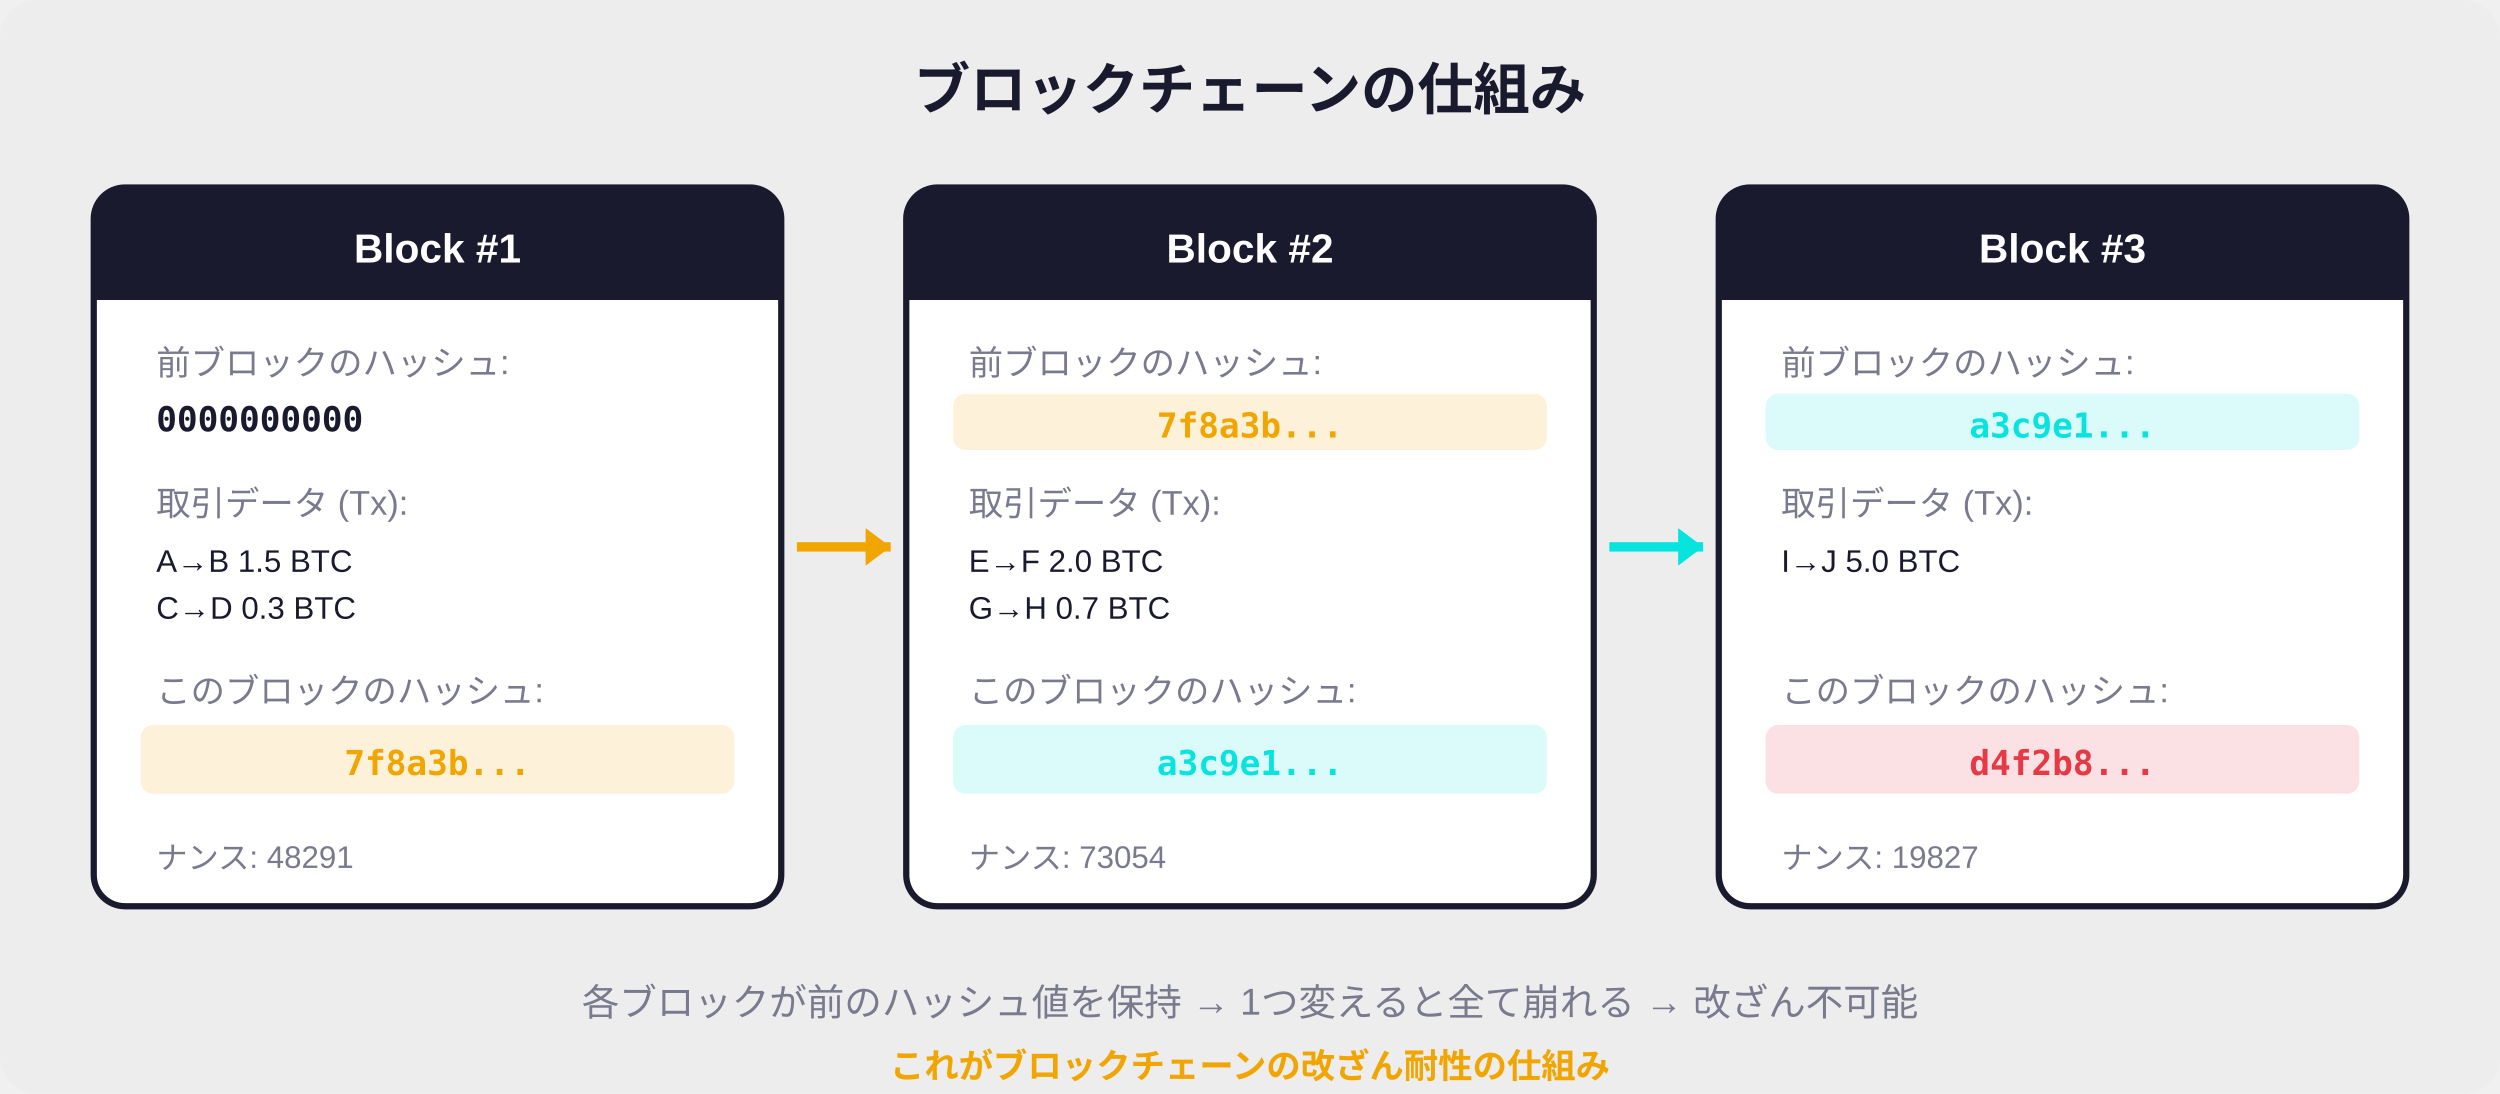
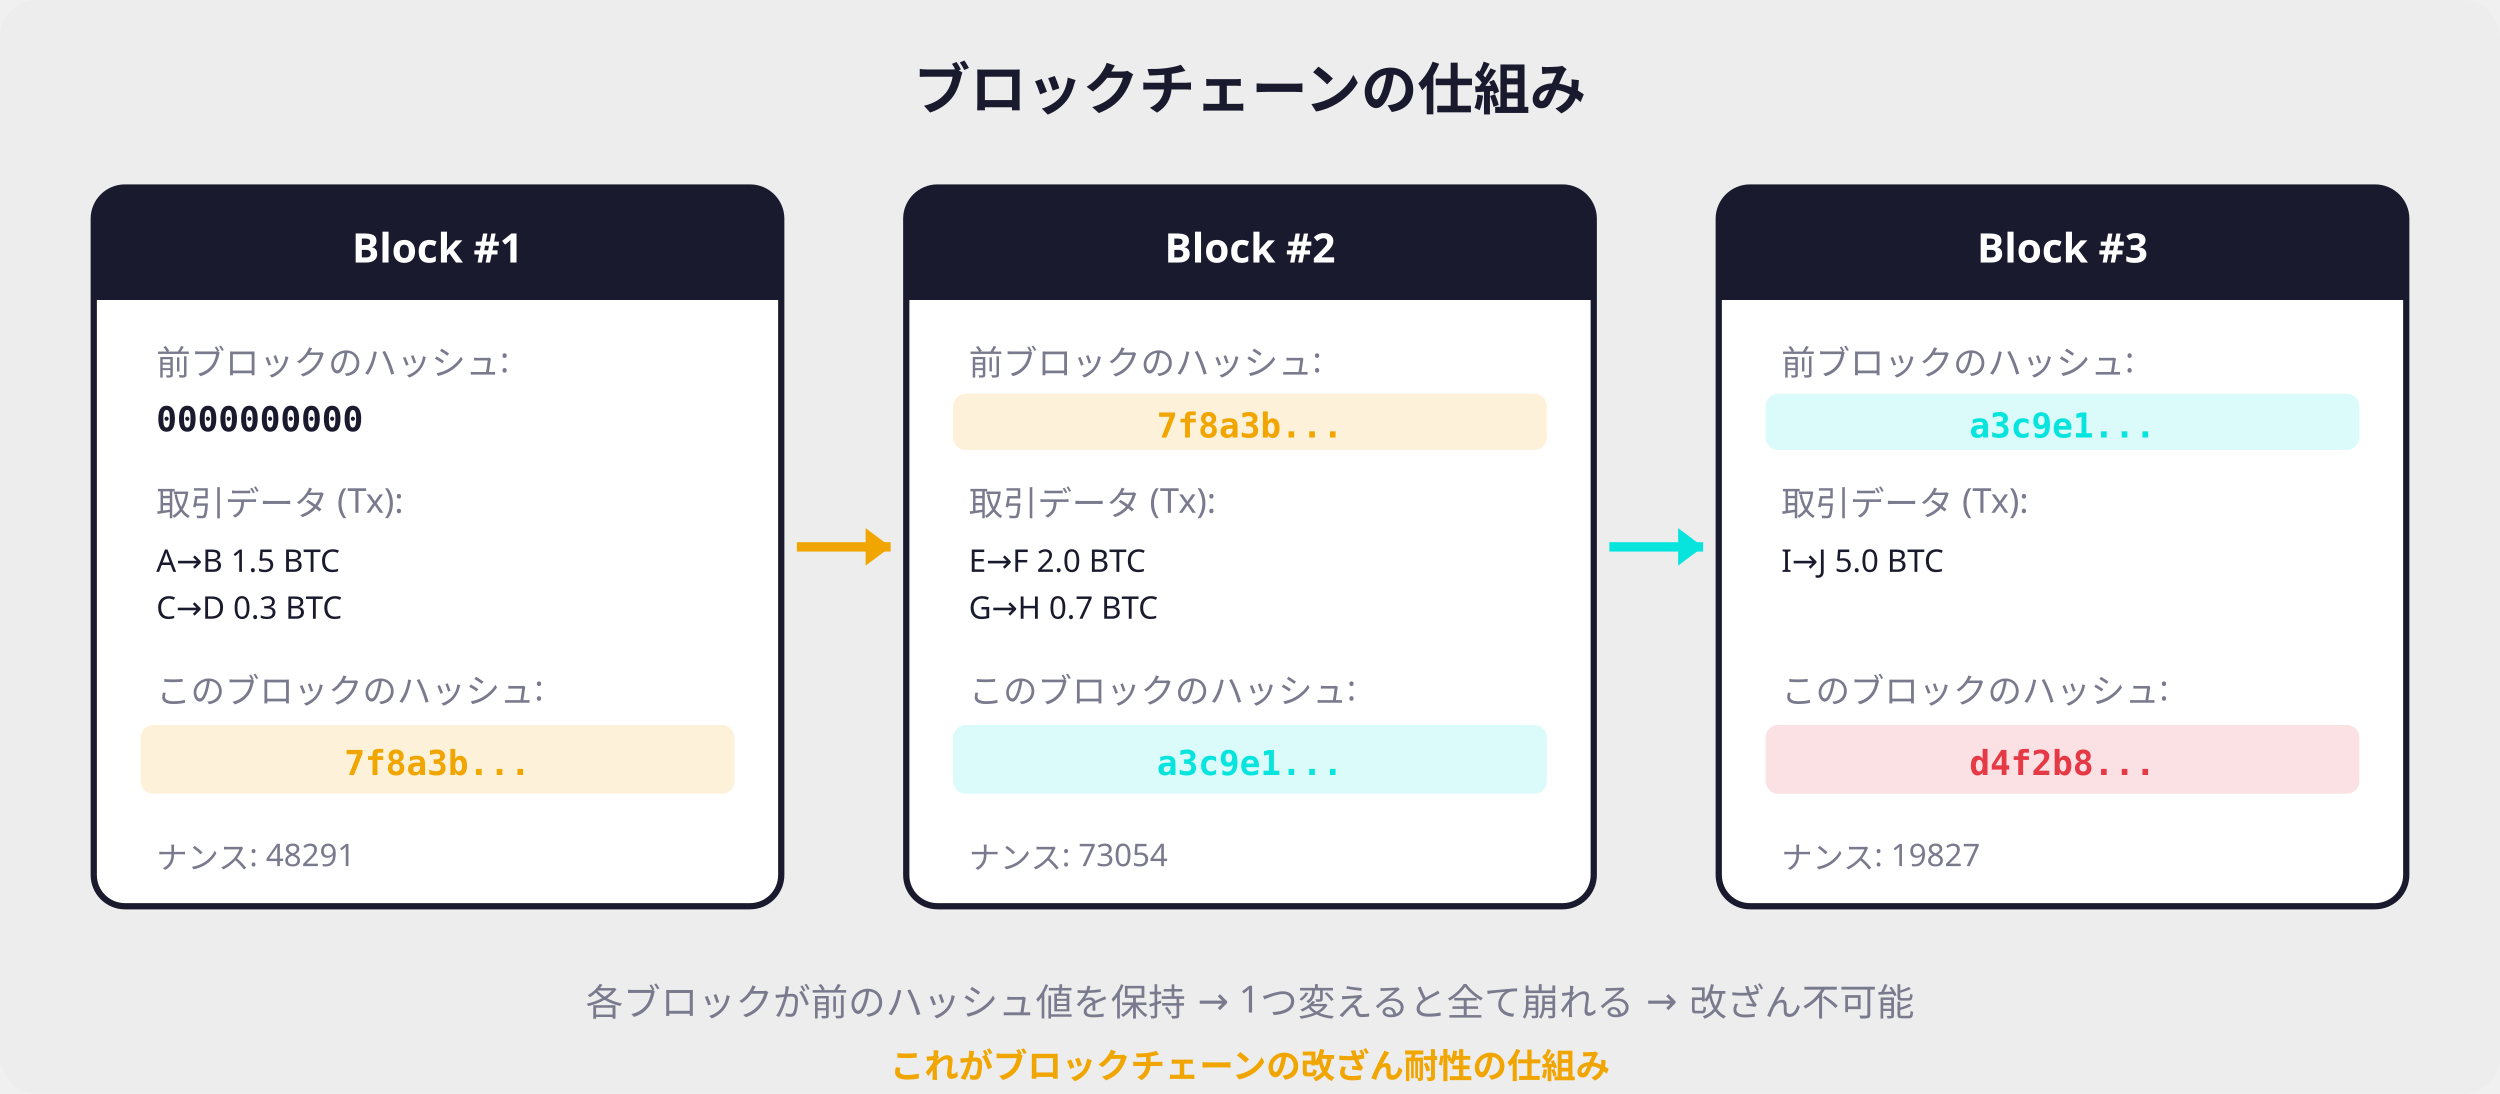
- <svg xmlns="http://www.w3.org/2000/svg" viewBox="0 0 800 350" font-family="'Helvetica Neue', Arial, sans-serif">
+ <svg xmlns="http://www.w3.org/2000/svg" viewBox="0 0 800 350" font-family="'Yu Gothic UI', 'Meiryo', sans-serif">
  <rect width="800" height="350" fill="#ededed" rx="12" />
  <text x="400" y="35" text-anchor="middle" font-size="18" font-weight="700" fill="#1a1a2e">ブロックチェーンの仕組み</text>
  <rect x="30" y="60" width="220" height="230" rx="10" fill="#fff" stroke="#1a1a2e" stroke-width="2" />
  <rect x="30" y="60" width="220" height="36" rx="10" fill="#1a1a2e" />
  <rect x="30" y="82" width="220" height="14" fill="#1a1a2e" />
  <text x="140" y="84" text-anchor="middle" font-size="13" font-weight="700" fill="#fff">Block #1</text>
  <text x="50" y="120" font-size="11" fill="#7a7a8e">前ブロックのハッシュ:</text>
  <text x="50" y="138" font-size="11" font-weight="700" fill="#1a1a2e" font-family="monospace">0000000000</text>
  <text x="50" y="165" font-size="11" fill="#7a7a8e">取引データ (Tx):</text>
  <text x="50" y="183" font-size="10" fill="#1a1a2e">A→B 1.5 BTC</text>
  <text x="50" y="198" font-size="10" fill="#1a1a2e">C→D 0.3 BTC</text>
  <text x="50" y="225" font-size="11" fill="#7a7a8e">このブロックのハッシュ:</text>
  <rect x="45" y="232" width="190" height="22" rx="4" fill="#f0a500" opacity="0.15" />
  <text x="140" y="248" text-anchor="middle" font-size="11" font-weight="700" fill="#f0a500" font-family="monospace">7f8a3b...</text>
  <text x="50" y="278" font-size="10" fill="#7a7a8e">ナンス: 48291</text>
  <line x1="255" y1="175" x2="285" y2="175" stroke="#f0a500" stroke-width="3" />
  <polygon points="285,175 277,169 277,181" fill="#f0a500" />
  <rect x="290" y="60" width="220" height="230" rx="10" fill="#fff" stroke="#1a1a2e" stroke-width="2" />
  <rect x="290" y="60" width="220" height="36" rx="10" fill="#1a1a2e" />
  <rect x="290" y="82" width="220" height="14" fill="#1a1a2e" />
  <text x="400" y="84" text-anchor="middle" font-size="13" font-weight="700" fill="#fff">Block #2</text>
  <text x="310" y="120" font-size="11" fill="#7a7a8e">前ブロックのハッシュ:</text>
  <rect x="305" y="126" width="190" height="18" rx="4" fill="#f0a500" opacity="0.15" />
  <text x="400" y="140" text-anchor="middle" font-size="11" font-weight="700" fill="#f0a500" font-family="monospace">7f8a3b...</text>
  <text x="310" y="165" font-size="11" fill="#7a7a8e">取引データ (Tx):</text>
  <text x="310" y="183" font-size="10" fill="#1a1a2e">E→F 2.0 BTC</text>
  <text x="310" y="198" font-size="10" fill="#1a1a2e">G→H 0.7 BTC</text>
  <text x="310" y="225" font-size="11" fill="#7a7a8e">このブロックのハッシュ:</text>
  <rect x="305" y="232" width="190" height="22" rx="4" fill="#07e4dd" opacity="0.15" />
  <text x="400" y="248" text-anchor="middle" font-size="11" font-weight="700" fill="#07e4dd" font-family="monospace">a3c9e1...</text>
  <text x="310" y="278" font-size="10" fill="#7a7a8e">ナンス: 73054</text>
  <line x1="515" y1="175" x2="545" y2="175" stroke="#07e4dd" stroke-width="3" />
  <polygon points="545,175 537,169 537,181" fill="#07e4dd" />
  <rect x="550" y="60" width="220" height="230" rx="10" fill="#fff" stroke="#1a1a2e" stroke-width="2" />
  <rect x="550" y="60" width="220" height="36" rx="10" fill="#1a1a2e" />
  <rect x="550" y="82" width="220" height="14" fill="#1a1a2e" />
  <text x="660" y="84" text-anchor="middle" font-size="13" font-weight="700" fill="#fff">Block #3</text>
  <text x="570" y="120" font-size="11" fill="#7a7a8e">前ブロックのハッシュ:</text>
  <rect x="565" y="126" width="190" height="18" rx="4" fill="#07e4dd" opacity="0.15" />
  <text x="660" y="140" text-anchor="middle" font-size="11" font-weight="700" fill="#07e4dd" font-family="monospace">a3c9e1...</text>
  <text x="570" y="165" font-size="11" fill="#7a7a8e">取引データ (Tx):</text>
  <text x="570" y="183" font-size="10" fill="#1a1a2e">I→J 5.0 BTC</text>
  <text x="570" y="225" font-size="11" fill="#7a7a8e">このブロックのハッシュ:</text>
  <rect x="565" y="232" width="190" height="22" rx="4" fill="#e63946" opacity="0.15" />
  <text x="660" y="248" text-anchor="middle" font-size="11" font-weight="700" fill="#e63946" font-family="monospace">d4f2b8...</text>
  <text x="570" y="278" font-size="10" fill="#7a7a8e">ナンス: 19827</text>
  <text x="400" y="325" text-anchor="middle" font-size="12" fill="#7a7a8e">各ブロックが前のハッシュ値を保持 → 1つ変えると全て崩れる → 改ざん不可能</text>
  <text x="400" y="345" text-anchor="middle" font-size="11" font-weight="600" fill="#f0a500">これがブロックチェーンの改ざん耐性の仕組み</text>
</svg>
